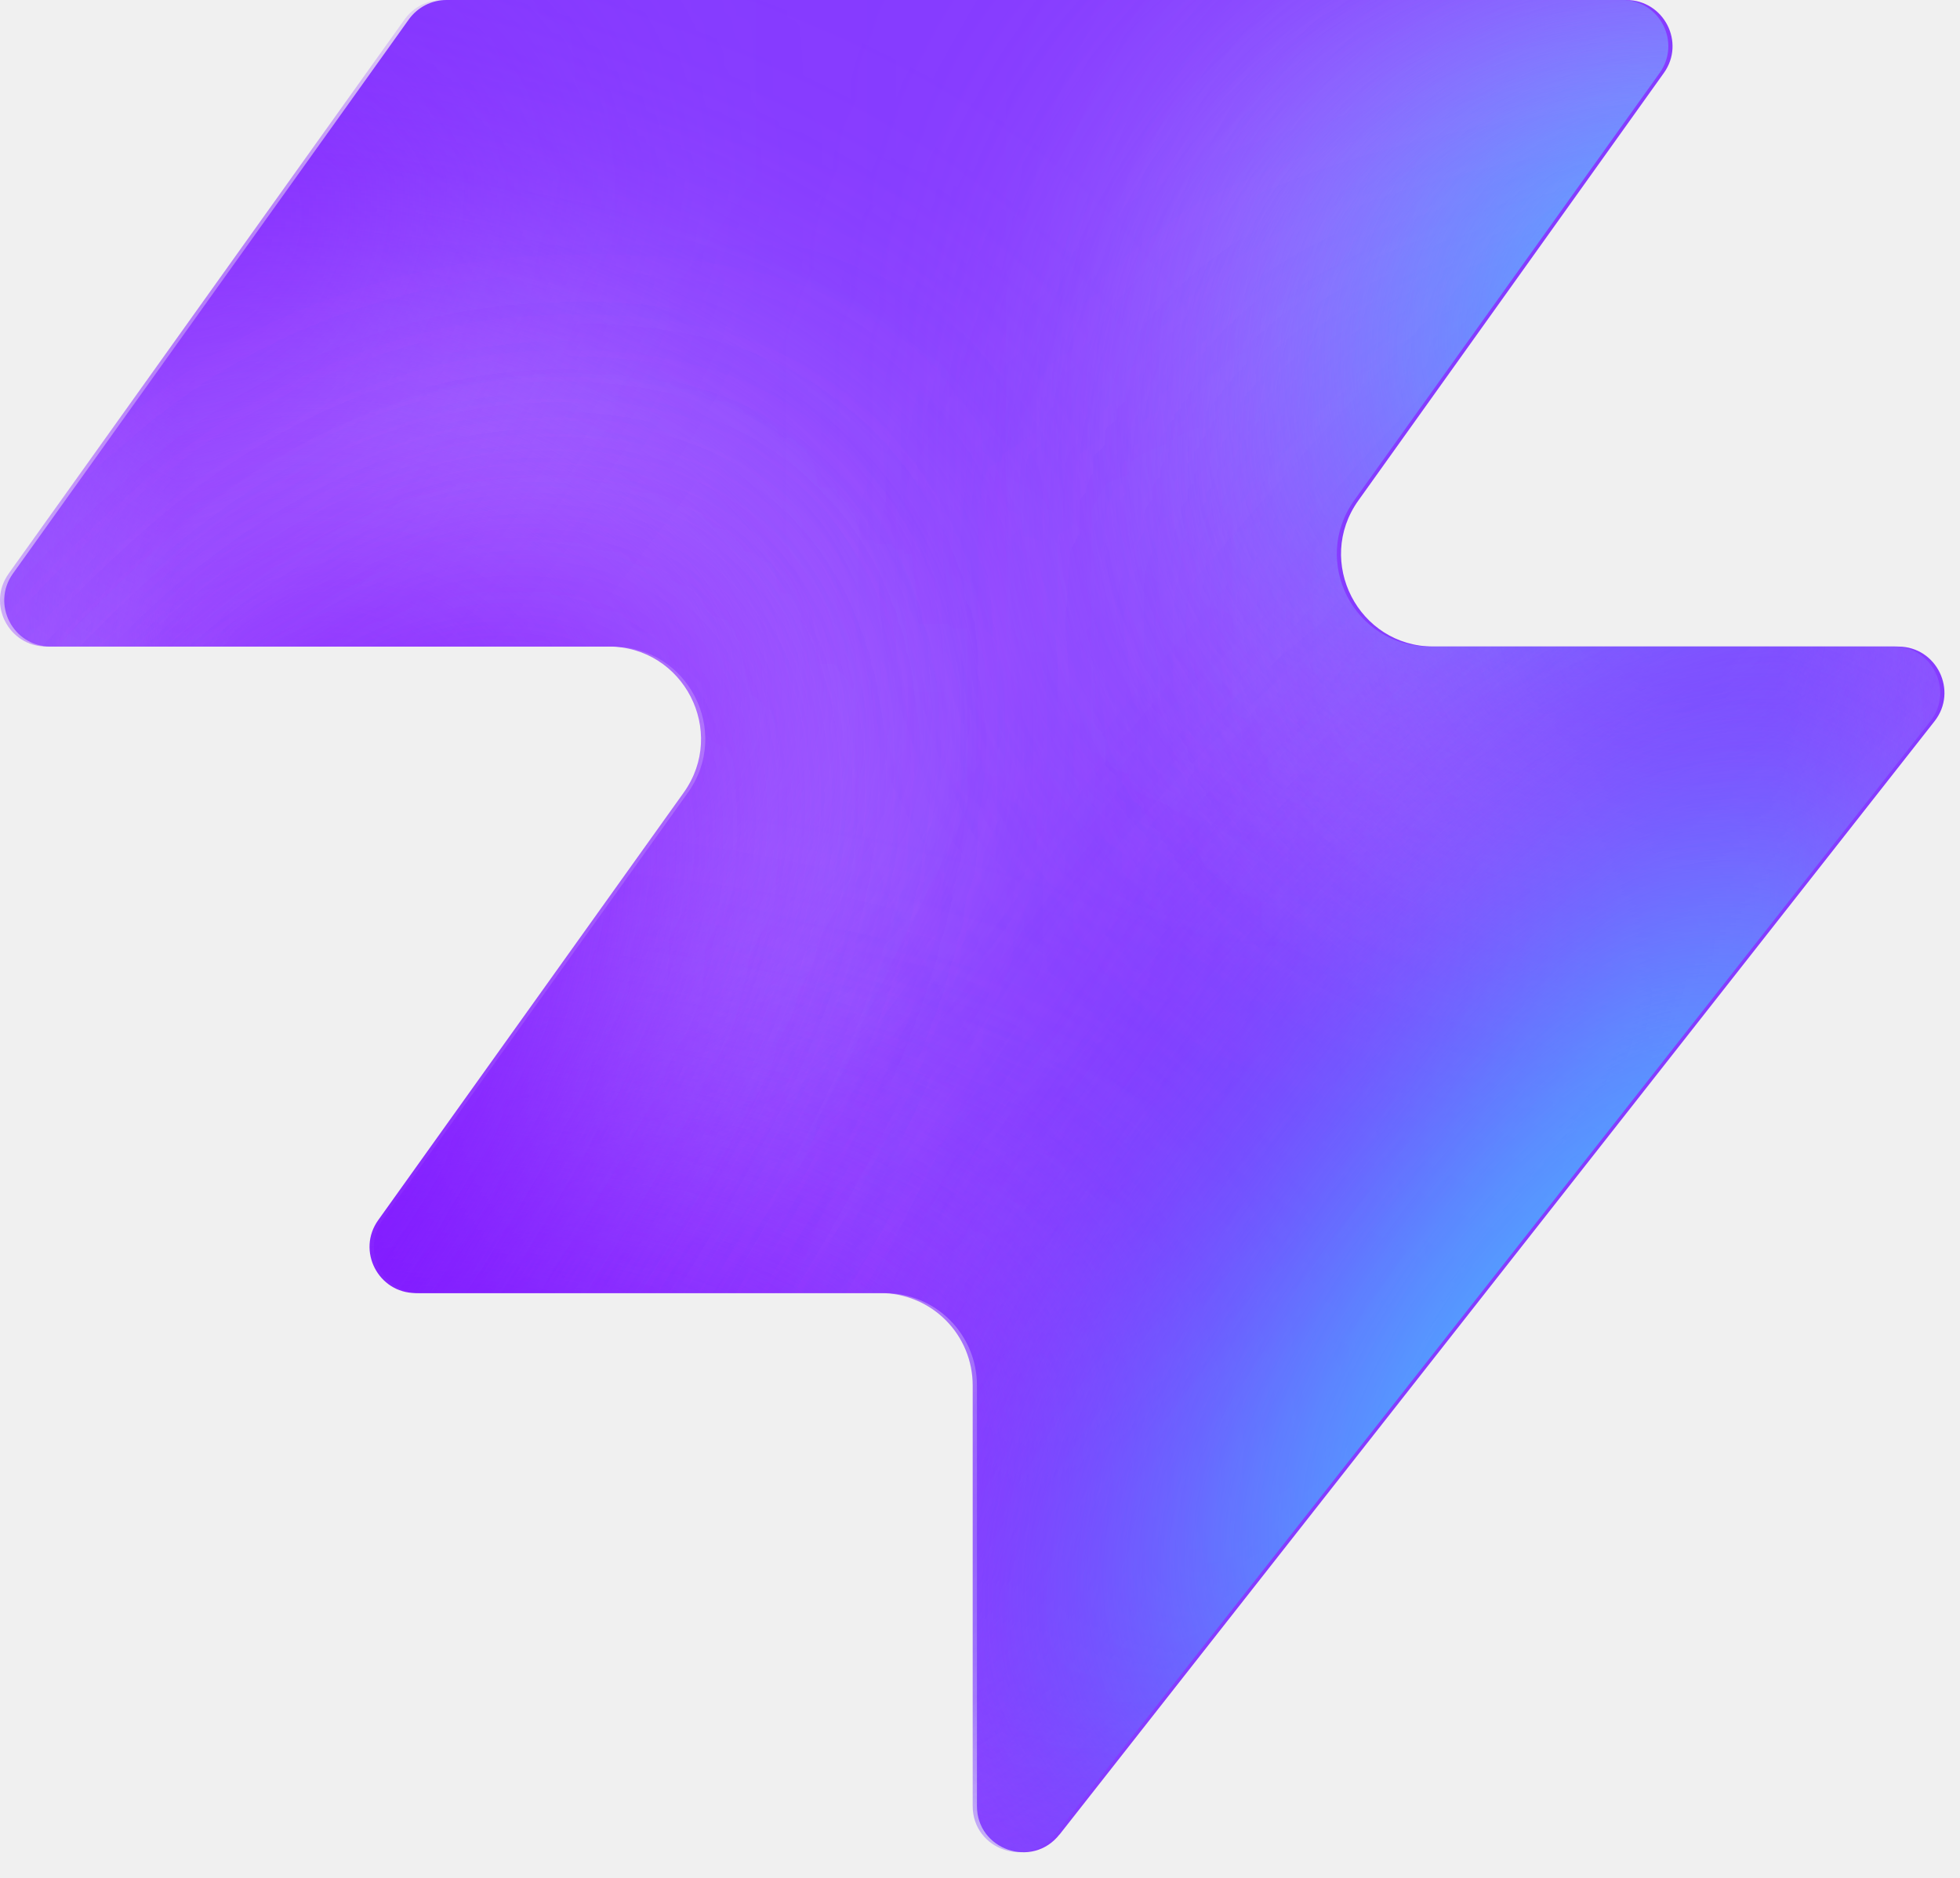
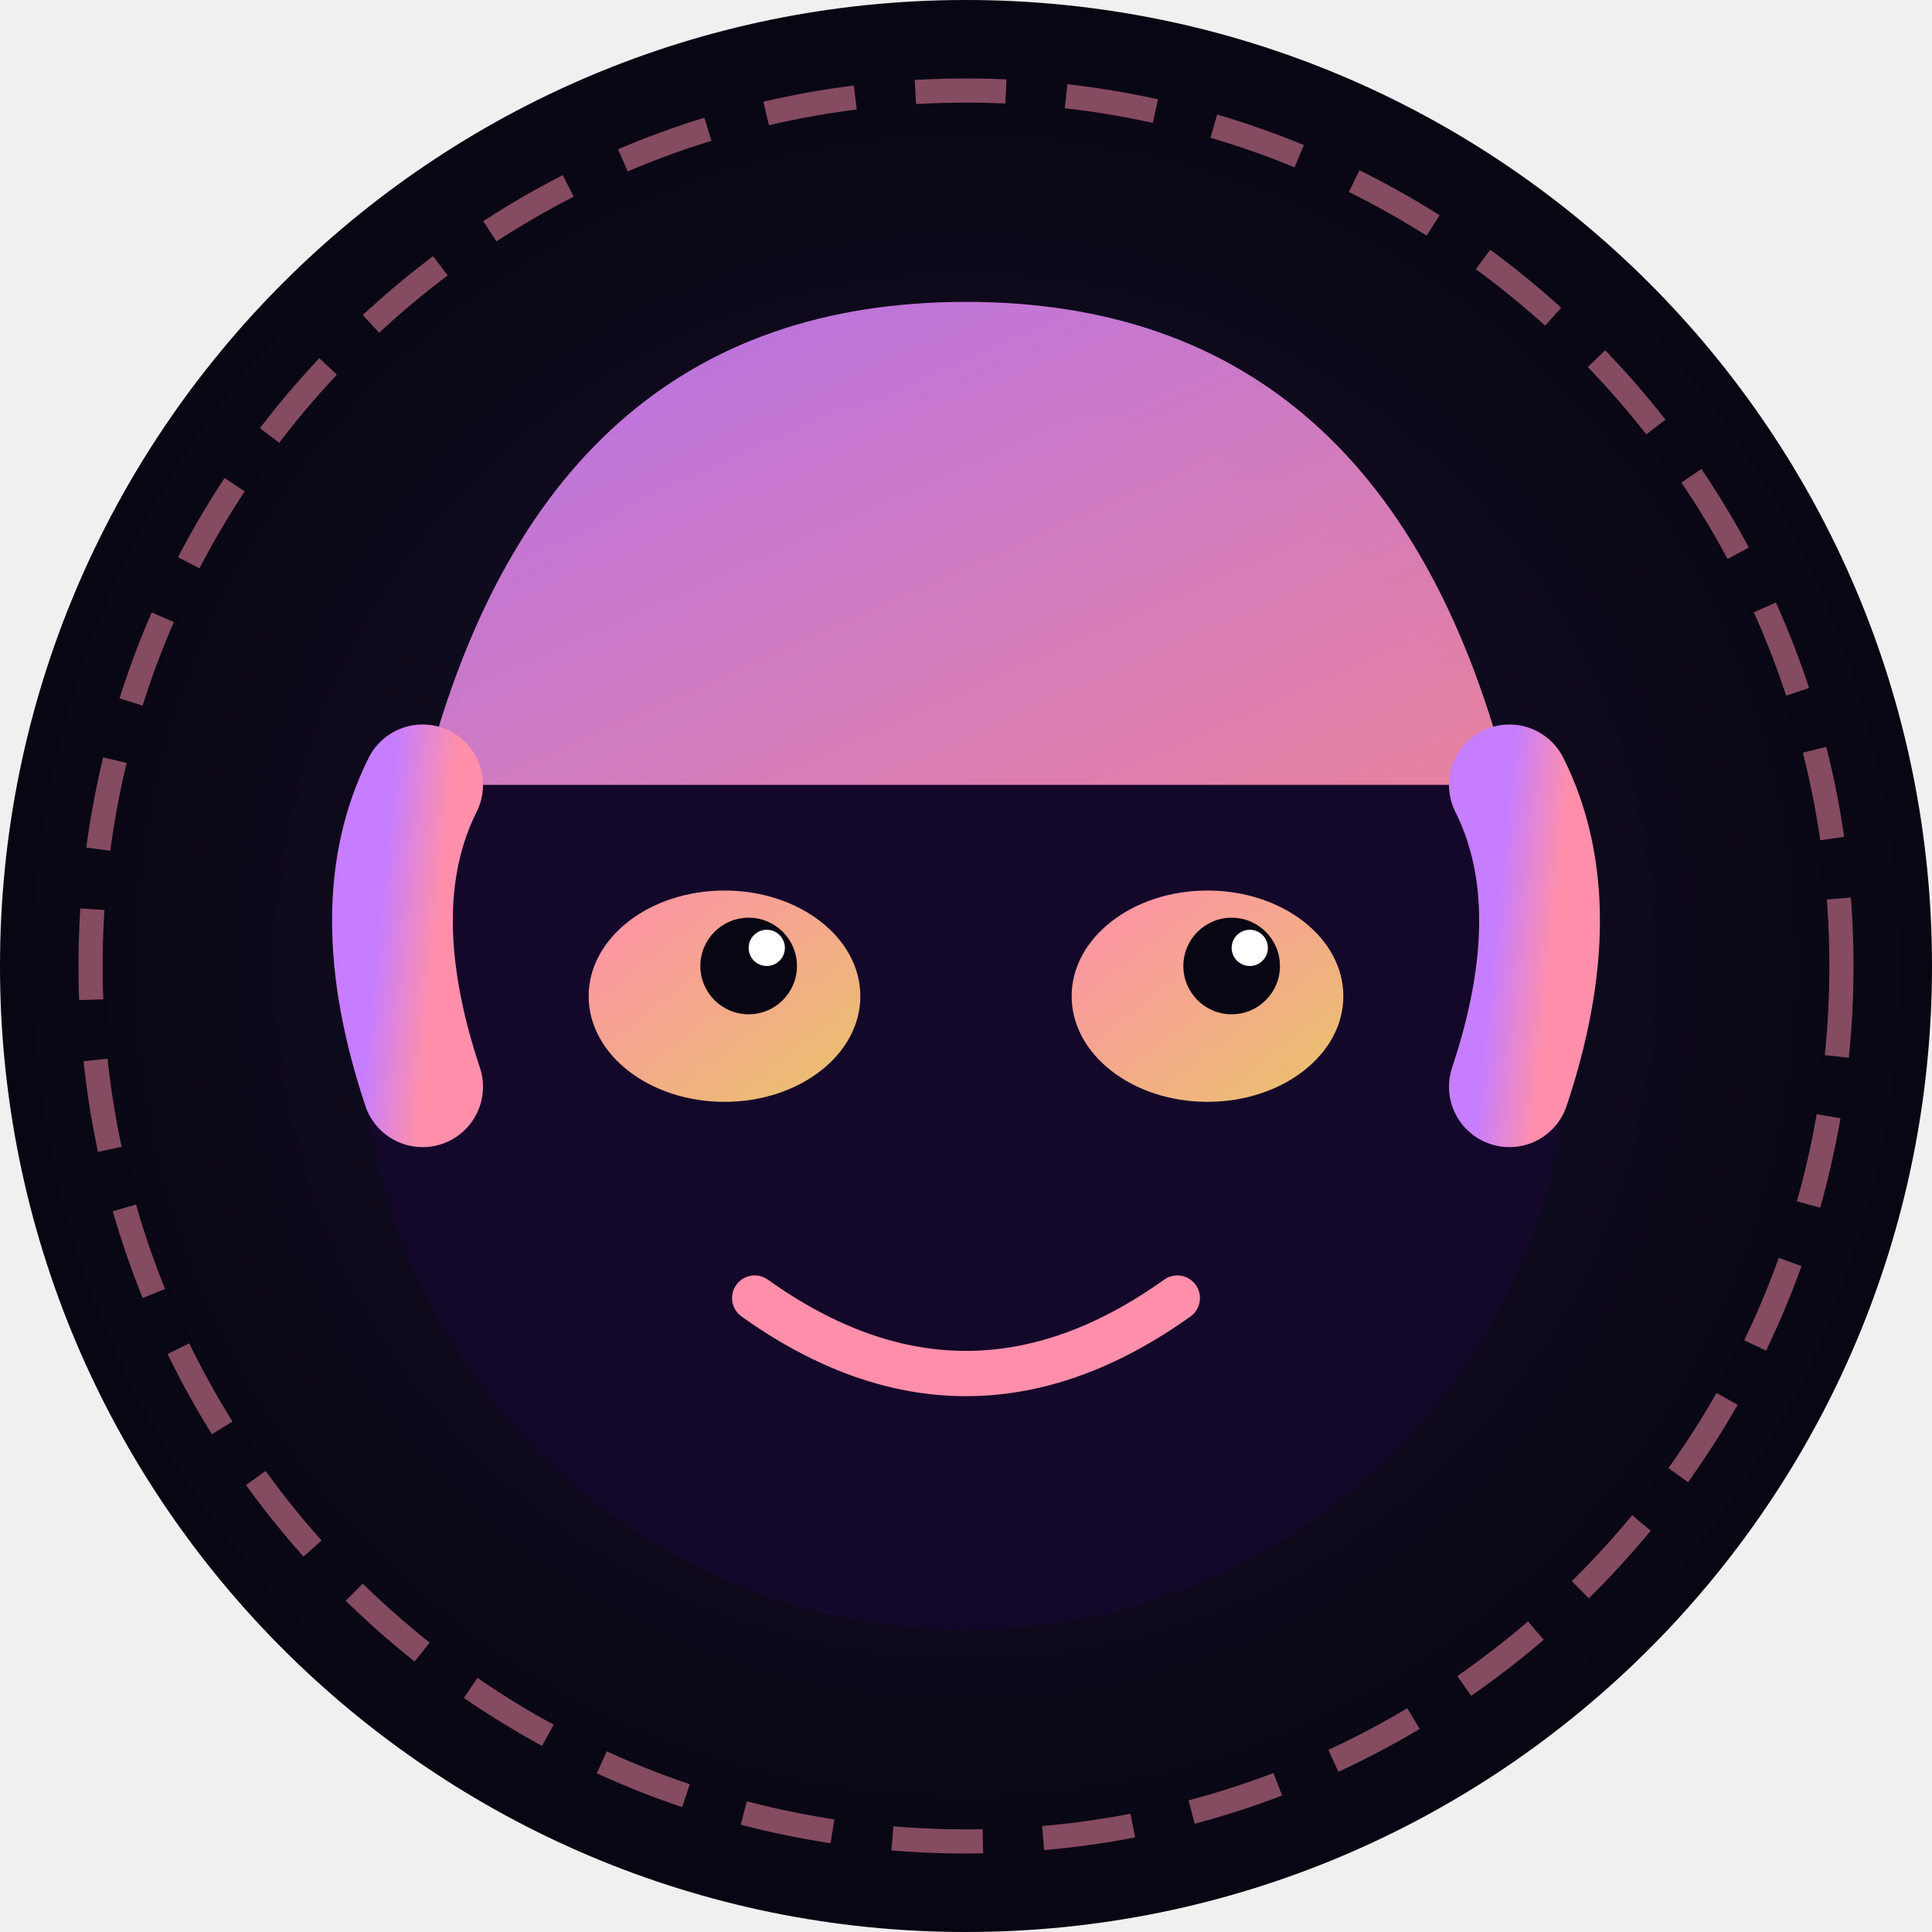
- <svg xmlns="http://www.w3.org/2000/svg" width="48" height="46" fill="none" viewBox="0 0 48 46">
-   <path fill="#863bff" d="M25.946 44.938c-.664.845-2.021.375-2.021-.698V33.937a2.26 2.26 0 0 0-2.262-2.262H10.287c-.92 0-1.456-1.04-.92-1.788l7.48-10.471c1.07-1.497 0-3.578-1.842-3.578H1.237c-.92 0-1.456-1.04-.92-1.788L10.013.474c.214-.297.556-.474.92-.474h28.894c.92 0 1.456 1.04.92 1.788l-7.48 10.471c-1.07 1.498 0 3.579 1.842 3.579h11.377c.943 0 1.473 1.088.89 1.83L25.947 44.94z" style="fill:#863bff;fill:color(display-p3 .525 .23 1);fill-opacity:1" />
-   <mask id="a" width="48" height="46" x="0" y="0" maskUnits="userSpaceOnUse" style="mask-type:alpha">
-     <path fill="#000" d="M25.842 44.938c-.664.844-2.021.375-2.021-.698V33.937a2.26 2.26 0 0 0-2.262-2.262H10.183c-.92 0-1.456-1.04-.92-1.788l7.48-10.471c1.07-1.498 0-3.579-1.842-3.579H1.133c-.92 0-1.456-1.04-.92-1.787L9.91.473c.214-.297.556-.474.92-.474h28.894c.92 0 1.456 1.04.92 1.788l-7.48 10.471c-1.07 1.498 0 3.578 1.842 3.578h11.377c.943 0 1.473 1.088.89 1.832L25.843 44.94z" style="fill:#000;fill-opacity:1" />
-   </mask>
-   <g mask="url(#a)">
-     <g filter="url(#b)">
-       <ellipse cx="5.508" cy="14.704" fill="#ede6ff" rx="5.508" ry="14.704" style="fill:#ede6ff;fill:color(display-p3 .927 .903 1);fill-opacity:1" transform="matrix(.00324 1 1 -.00324 -4.47 31.516)" />
-     </g>
-     <g filter="url(#c)">
-       <ellipse cx="10.399" cy="29.851" fill="#ede6ff" rx="10.399" ry="29.851" style="fill:#ede6ff;fill:color(display-p3 .927 .903 1);fill-opacity:1" transform="matrix(.00324 1 1 -.00324 -39.328 7.883)" />
-     </g>
-     <g filter="url(#d)">
-       <ellipse cx="5.508" cy="30.487" fill="#7e14ff" rx="5.508" ry="30.487" style="fill:#7e14ff;fill:color(display-p3 .492 .077 1);fill-opacity:1" transform="rotate(89.814 -25.913 -14.639)scale(1 -1)" />
-     </g>
-     <g filter="url(#e)">
-       <ellipse cx="5.508" cy="30.599" fill="#7e14ff" rx="5.508" ry="30.599" style="fill:#7e14ff;fill:color(display-p3 .492 .077 1);fill-opacity:1" transform="rotate(89.814 -32.644 -3.334)scale(1 -1)" />
-     </g>
-     <g filter="url(#f)">
-       <ellipse cx="5.508" cy="30.599" fill="#7e14ff" rx="5.508" ry="30.599" style="fill:#7e14ff;fill:color(display-p3 .492 .077 1);fill-opacity:1" transform="matrix(.00324 1 1 -.00324 -34.34 30.47)" />
-     </g>
-     <g filter="url(#g)">
-       <ellipse cx="14.072" cy="22.078" fill="#ede6ff" rx="14.072" ry="22.078" style="fill:#ede6ff;fill:color(display-p3 .927 .903 1);fill-opacity:1" transform="rotate(93.35 24.506 48.493)scale(-1 1)" />
-     </g>
-     <g filter="url(#h)">
-       <ellipse cx="3.47" cy="21.501" fill="#7e14ff" rx="3.47" ry="21.501" style="fill:#7e14ff;fill:color(display-p3 .492 .077 1);fill-opacity:1" transform="rotate(89.009 28.708 47.59)scale(-1 1)" />
-     </g>
-     <g filter="url(#i)">
-       <ellipse cx="3.47" cy="21.501" fill="#7e14ff" rx="3.47" ry="21.501" style="fill:#7e14ff;fill:color(display-p3 .492 .077 1);fill-opacity:1" transform="rotate(89.009 28.708 47.59)scale(-1 1)" />
-     </g>
-     <g filter="url(#j)">
-       <ellipse cx=".387" cy="8.972" fill="#7e14ff" rx="4.407" ry="29.108" style="fill:#7e14ff;fill:color(display-p3 .492 .077 1);fill-opacity:1" transform="rotate(39.51 .387 8.972)" />
-     </g>
-     <g filter="url(#k)">
-       <ellipse cx="47.523" cy="-6.092" fill="#7e14ff" rx="4.407" ry="29.108" style="fill:#7e14ff;fill:color(display-p3 .492 .077 1);fill-opacity:1" transform="rotate(37.892 47.523 -6.092)" />
-     </g>
-     <g filter="url(#l)">
-       <ellipse cx="41.412" cy="6.333" fill="#47bfff" rx="5.971" ry="9.665" style="fill:#47bfff;fill:color(display-p3 .28 .748 1);fill-opacity:1" transform="rotate(37.892 41.412 6.333)" />
-     </g>
-     <g filter="url(#m)">
-       <ellipse cx="-1.879" cy="38.332" fill="#7e14ff" rx="4.407" ry="29.108" style="fill:#7e14ff;fill:color(display-p3 .492 .077 1);fill-opacity:1" transform="rotate(37.892 -1.88 38.332)" />
-     </g>
-     <g filter="url(#n)">
-       <ellipse cx="-1.879" cy="38.332" fill="#7e14ff" rx="4.407" ry="29.108" style="fill:#7e14ff;fill:color(display-p3 .492 .077 1);fill-opacity:1" transform="rotate(37.892 -1.88 38.332)" />
-     </g>
-     <g filter="url(#o)">
-       <ellipse cx="35.651" cy="29.907" fill="#7e14ff" rx="4.407" ry="29.108" style="fill:#7e14ff;fill:color(display-p3 .492 .077 1);fill-opacity:1" transform="rotate(37.892 35.651 29.907)" />
-     </g>
-     <g filter="url(#p)">
-       <ellipse cx="38.418" cy="32.4" fill="#47bfff" rx="5.971" ry="15.297" style="fill:#47bfff;fill:color(display-p3 .28 .748 1);fill-opacity:1" transform="rotate(37.892 38.418 32.4)" />
-     </g>
-   </g>
+ <svg xmlns="http://www.w3.org/2000/svg" viewBox="0 0 64 64" width="64" height="64">
  <defs>
-     <filter id="b" width="60.045" height="41.654" x="-19.77" y="16.149" color-interpolation-filters="sRGB" filterUnits="userSpaceOnUse">
-       <feFlood flood-opacity="0" result="BackgroundImageFix" />
-       <feBlend in="SourceGraphic" in2="BackgroundImageFix" result="shape" />
-       <feGaussianBlur result="effect1_foregroundBlur_2002_17158" stdDeviation="7.659" />
-     </filter>
-     <filter id="c" width="90.34" height="51.437" x="-54.613" y="-7.533" color-interpolation-filters="sRGB" filterUnits="userSpaceOnUse">
-       <feFlood flood-opacity="0" result="BackgroundImageFix" />
-       <feBlend in="SourceGraphic" in2="BackgroundImageFix" result="shape" />
-       <feGaussianBlur result="effect1_foregroundBlur_2002_17158" stdDeviation="7.659" />
-     </filter>
-     <filter id="d" width="79.355" height="29.4" x="-49.64" y="2.03" color-interpolation-filters="sRGB" filterUnits="userSpaceOnUse">
-       <feFlood flood-opacity="0" result="BackgroundImageFix" />
-       <feBlend in="SourceGraphic" in2="BackgroundImageFix" result="shape" />
-       <feGaussianBlur result="effect1_foregroundBlur_2002_17158" stdDeviation="4.596" />
-     </filter>
-     <filter id="e" width="79.579" height="29.4" x="-45.045" y="20.029" color-interpolation-filters="sRGB" filterUnits="userSpaceOnUse">
-       <feFlood flood-opacity="0" result="BackgroundImageFix" />
-       <feBlend in="SourceGraphic" in2="BackgroundImageFix" result="shape" />
-       <feGaussianBlur result="effect1_foregroundBlur_2002_17158" stdDeviation="4.596" />
-     </filter>
-     <filter id="f" width="79.579" height="29.4" x="-43.513" y="21.178" color-interpolation-filters="sRGB" filterUnits="userSpaceOnUse">
-       <feFlood flood-opacity="0" result="BackgroundImageFix" />
-       <feBlend in="SourceGraphic" in2="BackgroundImageFix" result="shape" />
-       <feGaussianBlur result="effect1_foregroundBlur_2002_17158" stdDeviation="4.596" />
-     </filter>
-     <filter id="g" width="74.749" height="58.852" x="15.756" y="-17.901" color-interpolation-filters="sRGB" filterUnits="userSpaceOnUse">
-       <feFlood flood-opacity="0" result="BackgroundImageFix" />
-       <feBlend in="SourceGraphic" in2="BackgroundImageFix" result="shape" />
-       <feGaussianBlur result="effect1_foregroundBlur_2002_17158" stdDeviation="7.659" />
-     </filter>
-     <filter id="h" width="61.377" height="25.362" x="23.548" y="2.284" color-interpolation-filters="sRGB" filterUnits="userSpaceOnUse">
-       <feFlood flood-opacity="0" result="BackgroundImageFix" />
-       <feBlend in="SourceGraphic" in2="BackgroundImageFix" result="shape" />
-       <feGaussianBlur result="effect1_foregroundBlur_2002_17158" stdDeviation="4.596" />
-     </filter>
-     <filter id="i" width="61.377" height="25.362" x="23.548" y="2.284" color-interpolation-filters="sRGB" filterUnits="userSpaceOnUse">
-       <feFlood flood-opacity="0" result="BackgroundImageFix" />
-       <feBlend in="SourceGraphic" in2="BackgroundImageFix" result="shape" />
-       <feGaussianBlur result="effect1_foregroundBlur_2002_17158" stdDeviation="4.596" />
-     </filter>
-     <filter id="j" width="56.045" height="63.649" x="-27.636" y="-22.853" color-interpolation-filters="sRGB" filterUnits="userSpaceOnUse">
-       <feFlood flood-opacity="0" result="BackgroundImageFix" />
-       <feBlend in="SourceGraphic" in2="BackgroundImageFix" result="shape" />
-       <feGaussianBlur result="effect1_foregroundBlur_2002_17158" stdDeviation="4.596" />
-     </filter>
-     <filter id="k" width="54.814" height="64.646" x="20.116" y="-38.415" color-interpolation-filters="sRGB" filterUnits="userSpaceOnUse">
-       <feFlood flood-opacity="0" result="BackgroundImageFix" />
-       <feBlend in="SourceGraphic" in2="BackgroundImageFix" result="shape" />
-       <feGaussianBlur result="effect1_foregroundBlur_2002_17158" stdDeviation="4.596" />
-     </filter>
-     <filter id="l" width="33.541" height="35.313" x="24.641" y="-11.323" color-interpolation-filters="sRGB" filterUnits="userSpaceOnUse">
-       <feFlood flood-opacity="0" result="BackgroundImageFix" />
-       <feBlend in="SourceGraphic" in2="BackgroundImageFix" result="shape" />
-       <feGaussianBlur result="effect1_foregroundBlur_2002_17158" stdDeviation="4.596" />
-     </filter>
-     <filter id="m" width="54.814" height="64.646" x="-29.286" y="6.009" color-interpolation-filters="sRGB" filterUnits="userSpaceOnUse">
-       <feFlood flood-opacity="0" result="BackgroundImageFix" />
-       <feBlend in="SourceGraphic" in2="BackgroundImageFix" result="shape" />
-       <feGaussianBlur result="effect1_foregroundBlur_2002_17158" stdDeviation="4.596" />
-     </filter>
-     <filter id="n" width="54.814" height="64.646" x="-29.286" y="6.009" color-interpolation-filters="sRGB" filterUnits="userSpaceOnUse">
-       <feFlood flood-opacity="0" result="BackgroundImageFix" />
-       <feBlend in="SourceGraphic" in2="BackgroundImageFix" result="shape" />
-       <feGaussianBlur result="effect1_foregroundBlur_2002_17158" stdDeviation="4.596" />
-     </filter>
-     <filter id="o" width="54.814" height="64.646" x="8.244" y="-2.416" color-interpolation-filters="sRGB" filterUnits="userSpaceOnUse">
-       <feFlood flood-opacity="0" result="BackgroundImageFix" />
-       <feBlend in="SourceGraphic" in2="BackgroundImageFix" result="shape" />
-       <feGaussianBlur result="effect1_foregroundBlur_2002_17158" stdDeviation="4.596" />
-     </filter>
-     <filter id="p" width="39.409" height="43.623" x="18.713" y="10.588" color-interpolation-filters="sRGB" filterUnits="userSpaceOnUse">
-       <feFlood flood-opacity="0" result="BackgroundImageFix" />
-       <feBlend in="SourceGraphic" in2="BackgroundImageFix" result="shape" />
-       <feGaussianBlur result="effect1_foregroundBlur_2002_17158" stdDeviation="4.596" />
-     </filter>
+     <radialGradient id="bg" cx="50%" cy="50%" r="50%">
+       <stop offset="0%" stop-color="#1a1230" />
+       <stop offset="100%" stop-color="#080612" />
+     </radialGradient>
+     <linearGradient id="eyeGrad" x1="0%" y1="0%" x2="100%" y2="100%">
+       <stop offset="0%" stop-color="#ff8fab" />
+       <stop offset="100%" stop-color="#e9c46a" />
+     </linearGradient>
+     <linearGradient id="hairGrad" x1="0%" y1="0%" x2="100%" y2="100%">
+       <stop offset="0%" stop-color="#c77dff" />
+       <stop offset="100%" stop-color="#ff8fab" />
+     </linearGradient>
  </defs>
+   <circle cx="32" cy="32" r="32" fill="url(#bg)" />
+   <circle cx="32" cy="32" r="29" fill="none" stroke="#ff8fab" stroke-width="0.8" stroke-dasharray="3 2" opacity="0.5" />
+   <circle cx="32" cy="34" r="20" fill="#14082a" />
+   <path d="M14 26 Q18 10 32 10 Q46 10 50 26" fill="url(#hairGrad)" opacity="0.9" />
+   <path d="M14 26 Q12 30 14 36" stroke="url(#hairGrad)" stroke-width="4" fill="none" stroke-linecap="round" />
+   <path d="M50 26 Q52 30 50 36" stroke="url(#hairGrad)" stroke-width="4" fill="none" stroke-linecap="round" />
+   <ellipse cx="24" cy="33" rx="4.5" ry="3.5" fill="url(#eyeGrad)" />
+   <ellipse cx="40" cy="33" rx="4.5" ry="3.5" fill="url(#eyeGrad)" />
+   <circle cx="24.8" cy="32" r="1.6" fill="#080612" />
+   <circle cx="40.8" cy="32" r="1.6" fill="#080612" />
+   <circle cx="25.4" cy="31.4" r="0.6" fill="white" />
+   <circle cx="41.4" cy="31.4" r="0.6" fill="white" />
+   <path d="M25 43 Q32 48 39 43" stroke="#ff8fab" stroke-width="1.5" fill="none" stroke-linecap="round" />
</svg>
